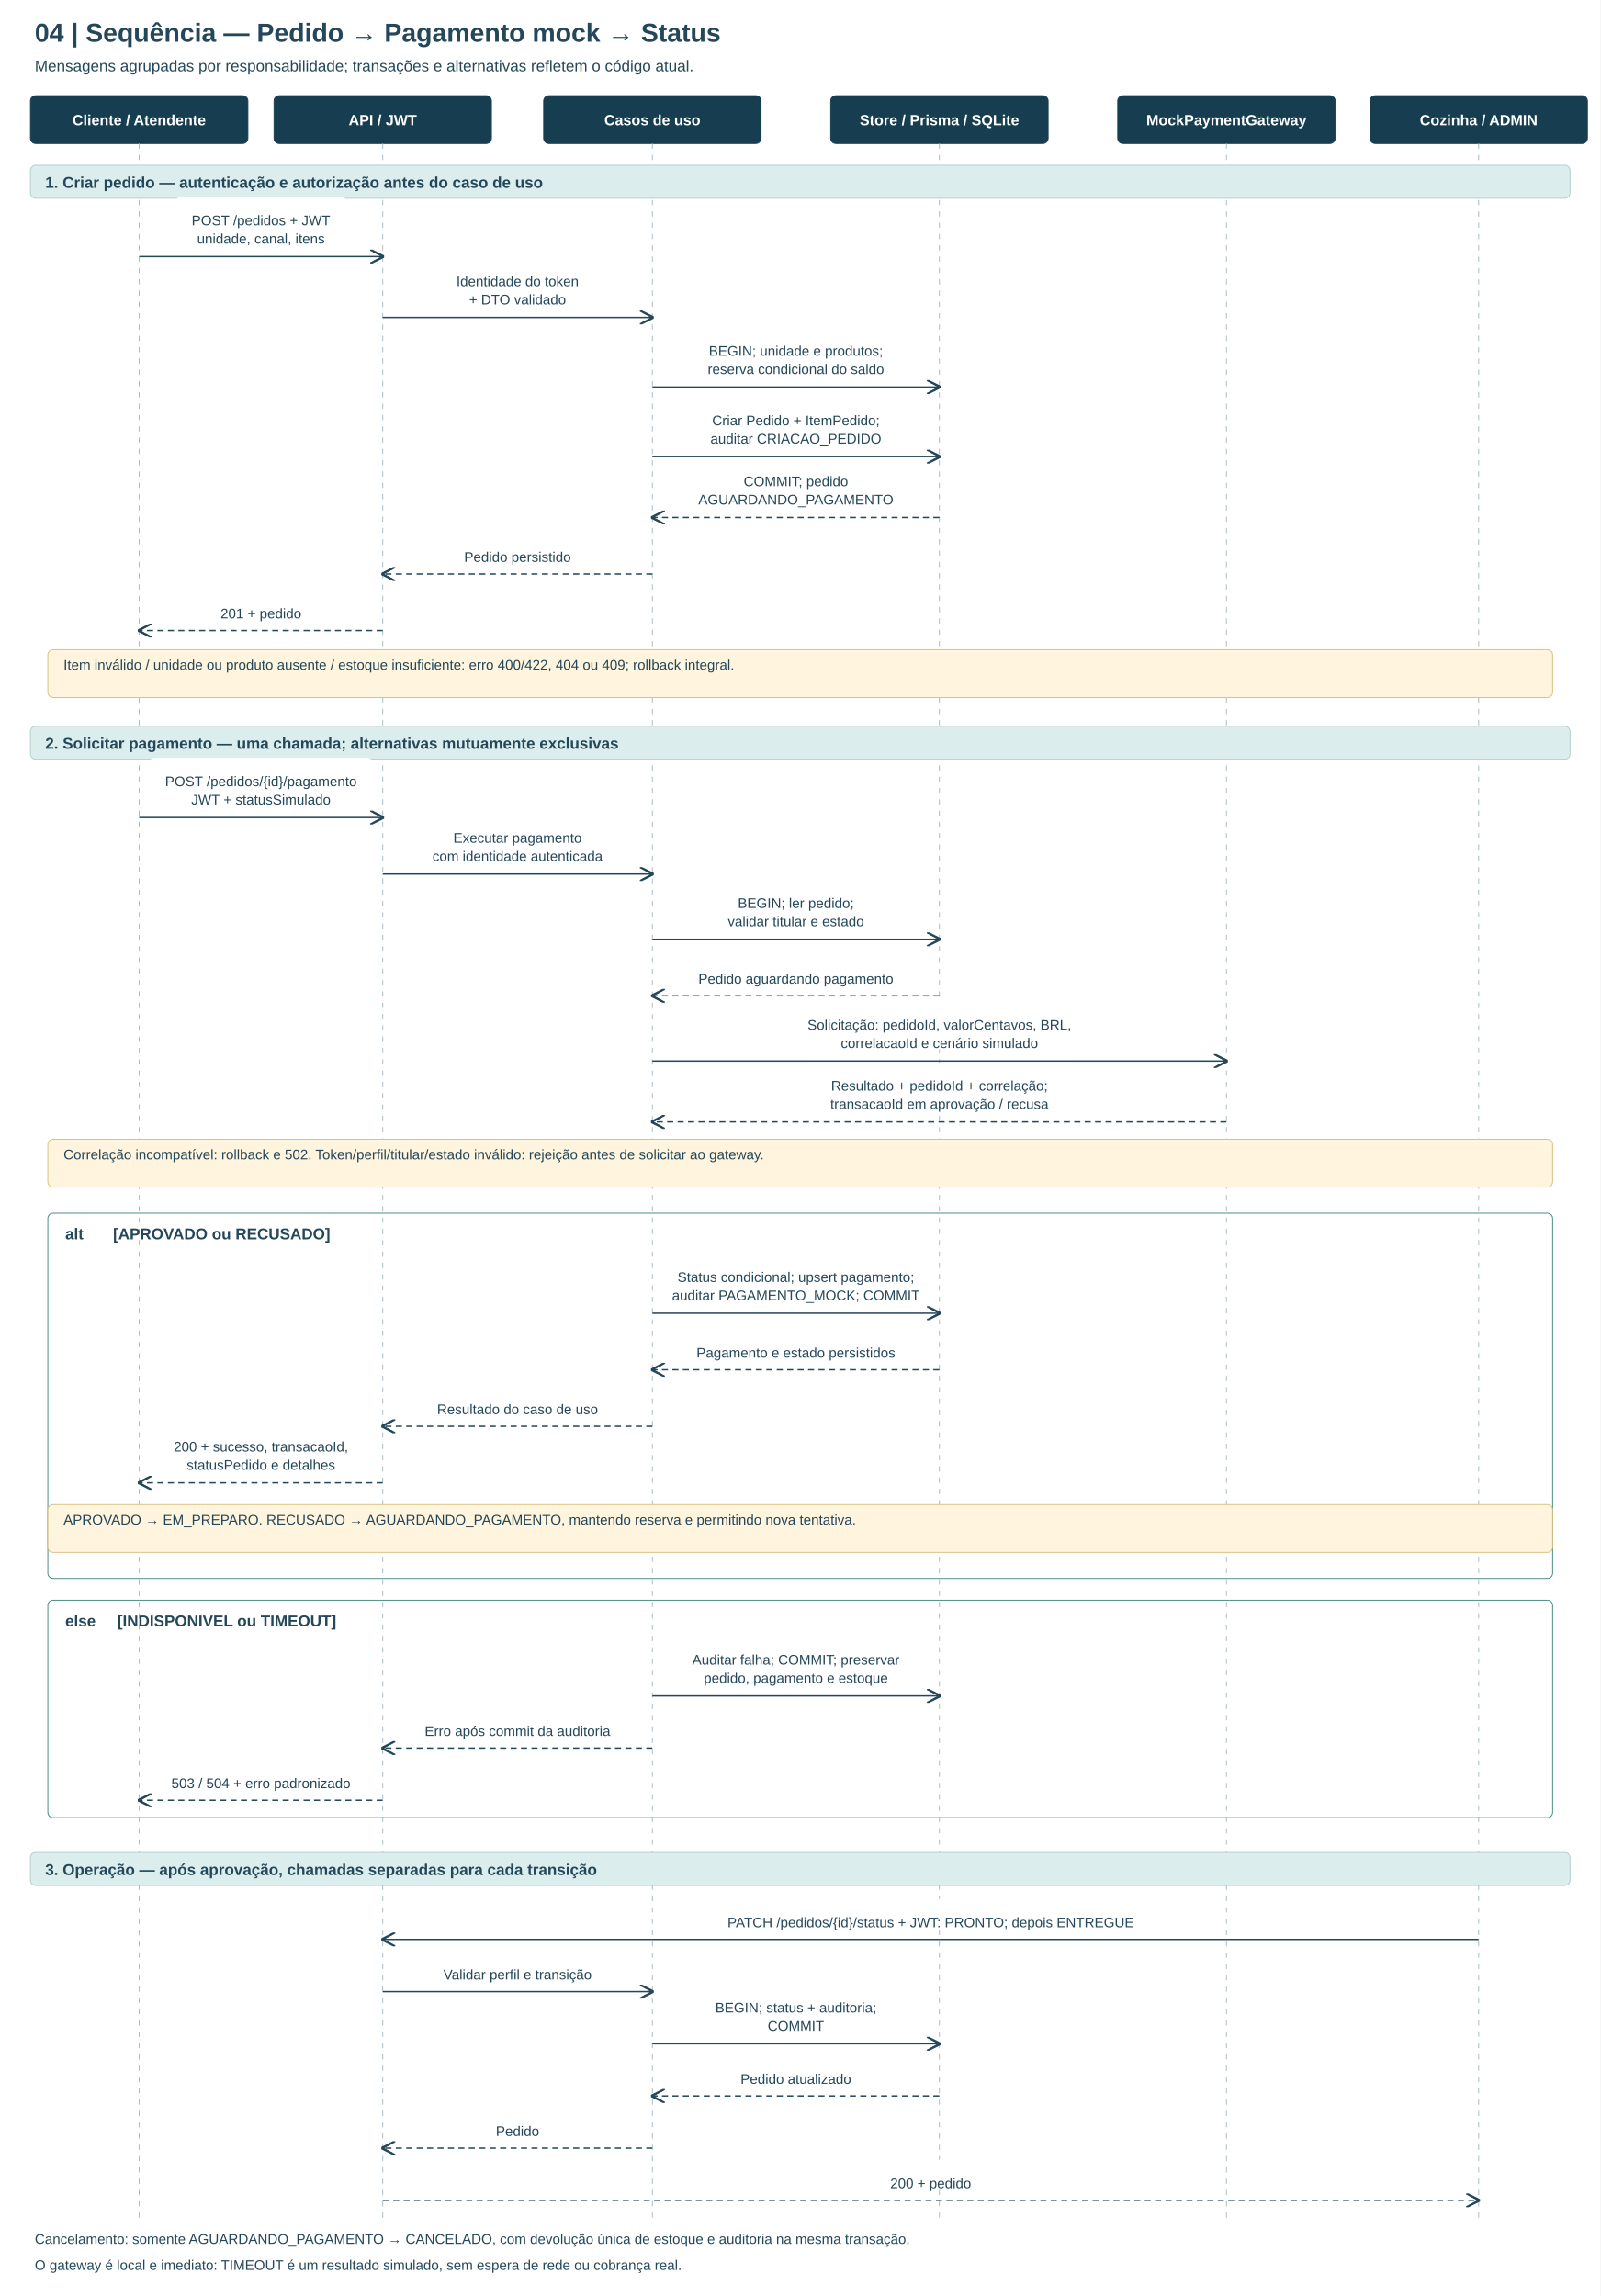
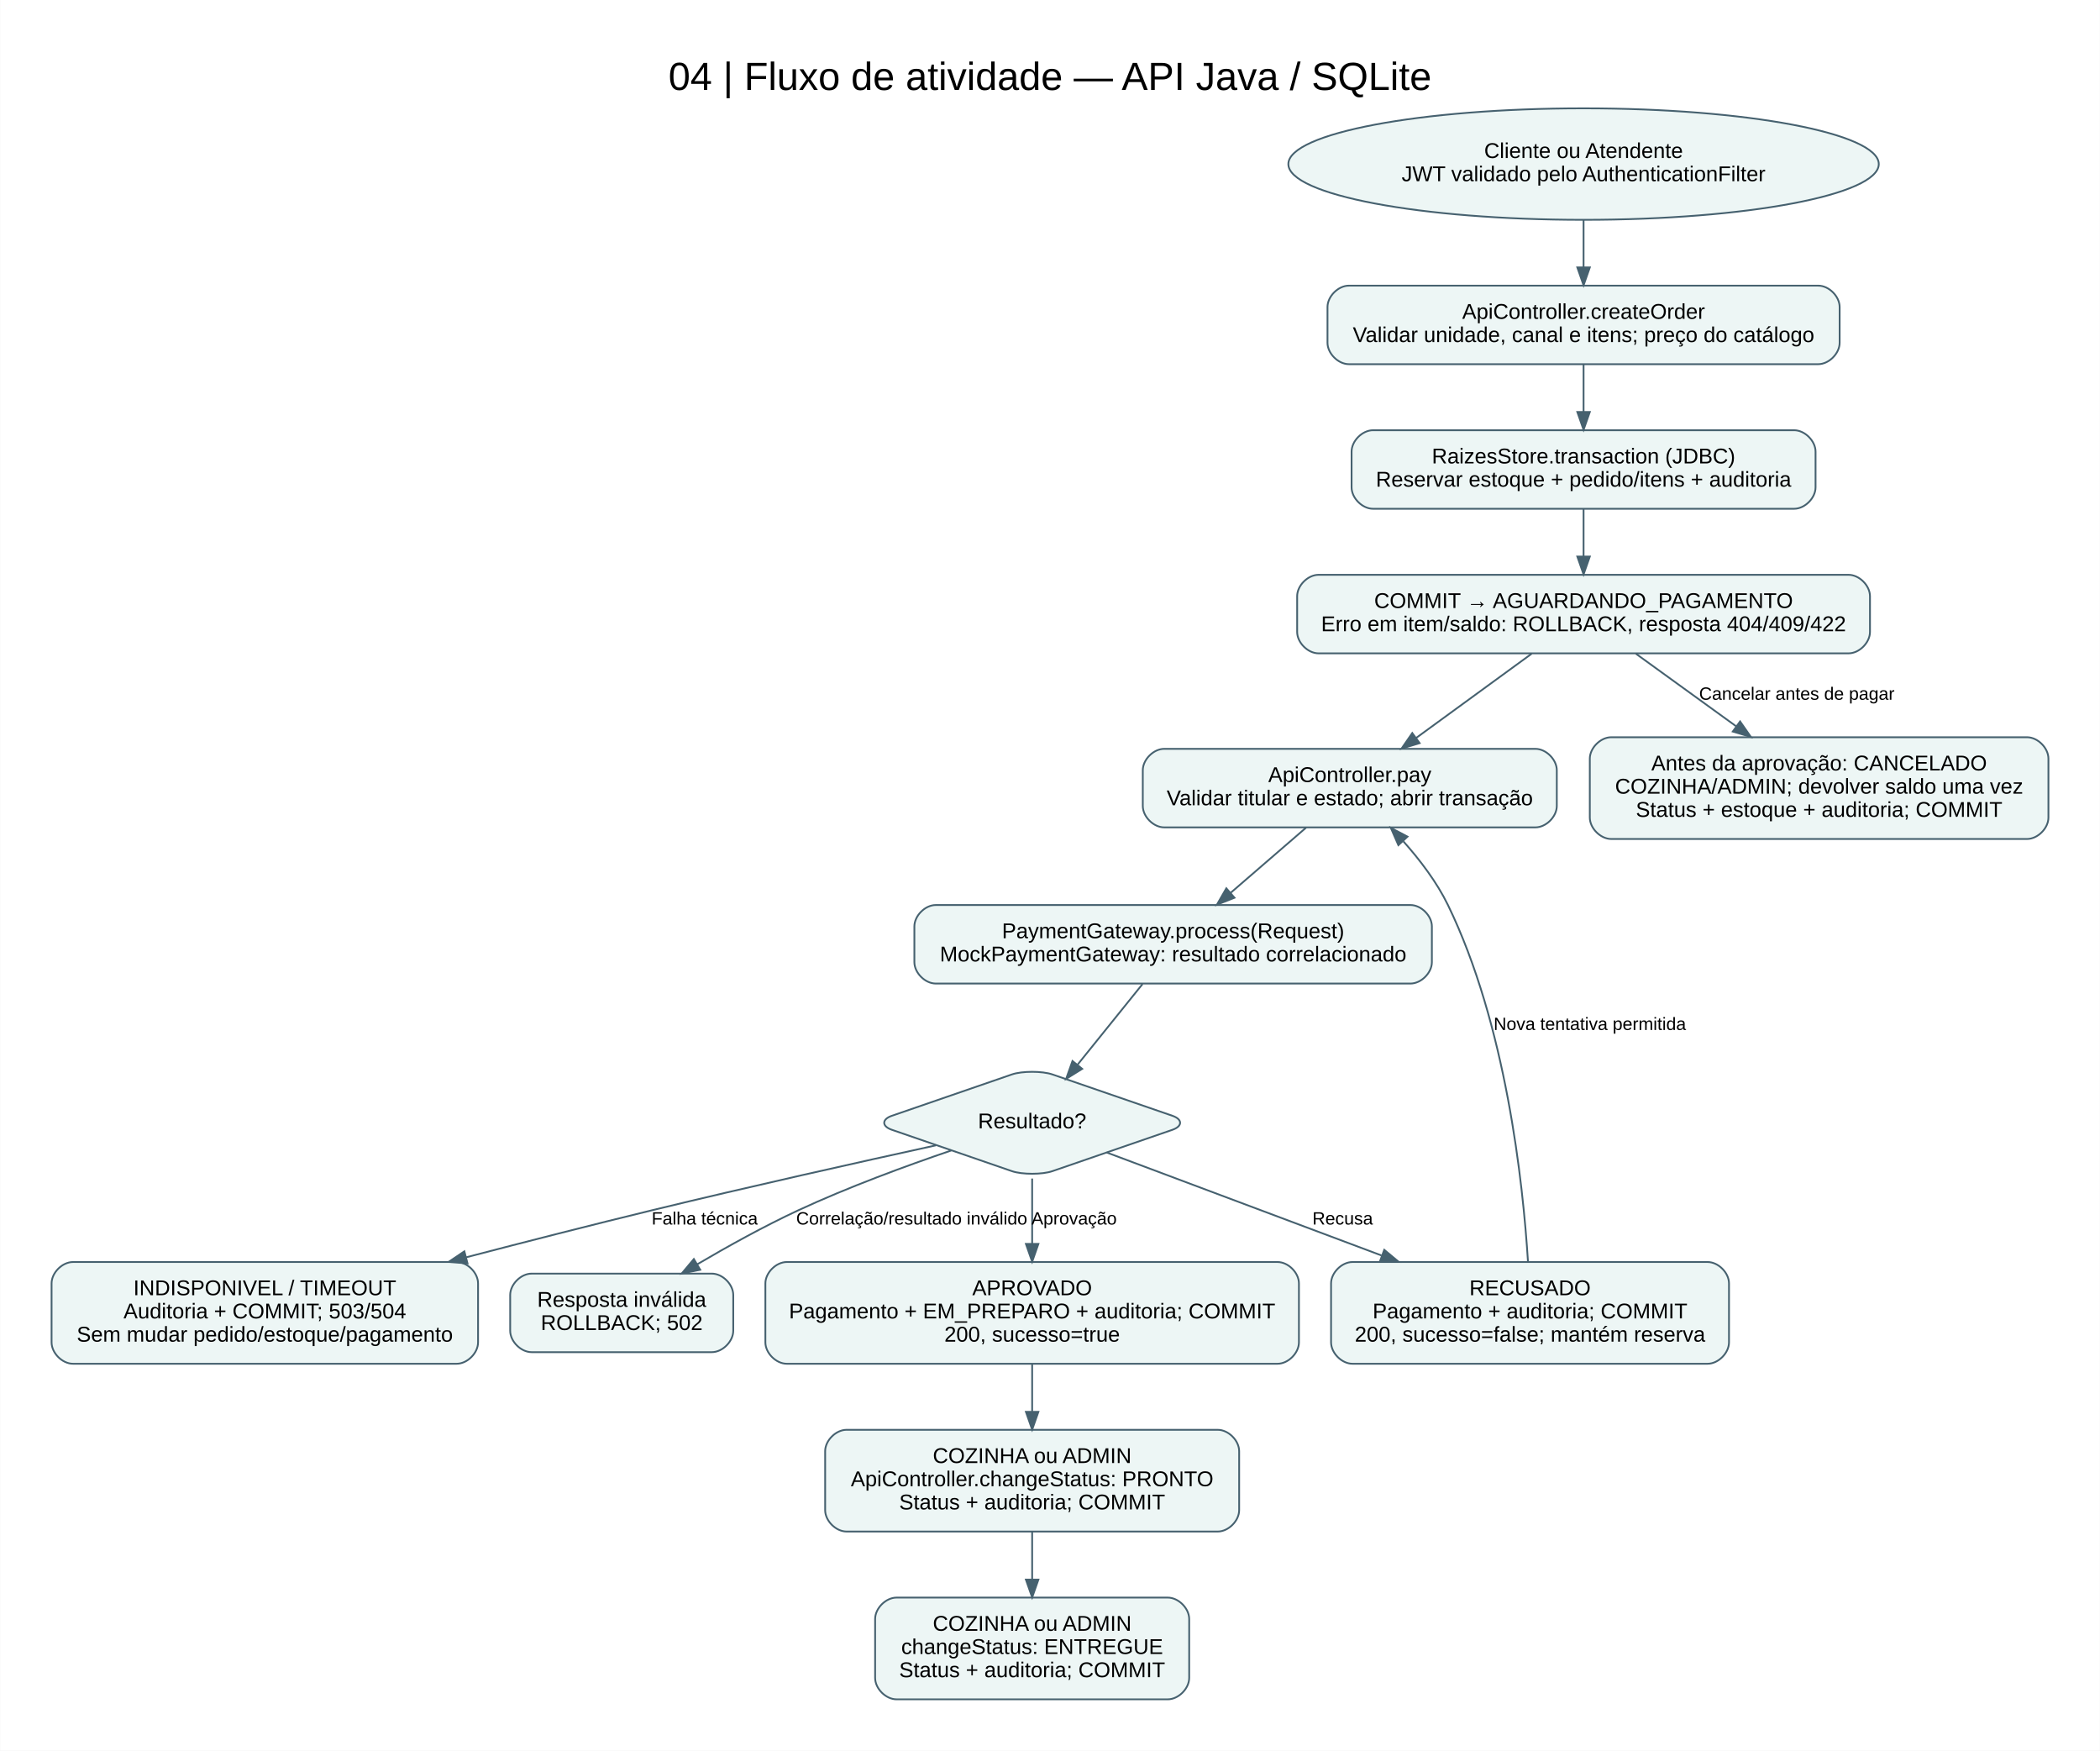
- <svg xmlns="http://www.w3.org/2000/svg" width="1840" height="2640" viewBox="0 0 1840 2640">
-   <defs>
-     <marker id="arrow" markerWidth="10" markerHeight="10" refX="9" refY="5" orient="auto">
-       <path d="M0,0 L10,5 L0,10" fill="none" stroke="#24475a" stroke-width="1.5" />
-     </marker>
-   </defs>
-   <rect width="100%" height="100%" fill="white" />
-   <text x="40" y="48" font-family="Arial, sans-serif" font-size="30" fill="#24475a" text-anchor="start" font-weight="700">04 | Sequência — Pedido → Pagamento mock → Status</text>
-   <text x="40" y="82" font-family="Arial, sans-serif" font-size="18" fill="#24475a" text-anchor="start" font-weight="400">Mensagens agrupadas por responsabilidade; transações e alternativas refletem o código atual.</text>
-   <rect x="35" y="110" width="250" height="55" rx="6" fill="#163e50" stroke="#163e50" />
-   <text x="160" y="144" font-family="Arial, sans-serif" font-size="17" fill="white" text-anchor="middle" font-weight="700">Cliente / Atendente</text>
-   <line x1="160" x2="160" y1="165" y2="2550" stroke="#a6bac2" stroke-dasharray="6 7" />
-   <rect x="315" y="110" width="250" height="55" rx="6" fill="#163e50" stroke="#163e50" />
-   <text x="440" y="144" font-family="Arial, sans-serif" font-size="17" fill="white" text-anchor="middle" font-weight="700">API / JWT</text>
-   <line x1="440" x2="440" y1="165" y2="2550" stroke="#a6bac2" stroke-dasharray="6 7" />
-   <rect x="625" y="110" width="250" height="55" rx="6" fill="#163e50" stroke="#163e50" />
-   <text x="750" y="144" font-family="Arial, sans-serif" font-size="17" fill="white" text-anchor="middle" font-weight="700">Casos de uso</text>
-   <line x1="750" x2="750" y1="165" y2="2550" stroke="#a6bac2" stroke-dasharray="6 7" />
-   <rect x="955" y="110" width="250" height="55" rx="6" fill="#163e50" stroke="#163e50" />
-   <text x="1080" y="144" font-family="Arial, sans-serif" font-size="17" fill="white" text-anchor="middle" font-weight="700">Store / Prisma / SQLite</text>
-   <line x1="1080" x2="1080" y1="165" y2="2550" stroke="#a6bac2" stroke-dasharray="6 7" />
-   <rect x="1285" y="110" width="250" height="55" rx="6" fill="#163e50" stroke="#163e50" />
-   <text x="1410" y="144" font-family="Arial, sans-serif" font-size="17" fill="white" text-anchor="middle" font-weight="700">MockPaymentGateway</text>
-   <line x1="1410" x2="1410" y1="165" y2="2550" stroke="#a6bac2" stroke-dasharray="6 7" />
-   <rect x="1575" y="110" width="250" height="55" rx="6" fill="#163e50" stroke="#163e50" />
-   <text x="1700" y="144" font-family="Arial, sans-serif" font-size="17" fill="white" text-anchor="middle" font-weight="700">Cozinha / ADMIN</text>
-   <line x1="1700" x2="1700" y1="165" y2="2550" stroke="#a6bac2" stroke-dasharray="6 7" />
-   <rect x="35" y="190" width="1770" height="38" rx="6" fill="#dbeeed" stroke="#b1ccca" />
-   <text x="52" y="216" font-family="Arial, sans-serif" font-size="18" fill="#24475a" text-anchor="start" font-weight="700">1. Criar pedido — autenticação e autorização antes do caso de uso</text>
-   <path d="M429,289 L440,295 L429,301" fill="none" stroke="#24475a" stroke-width="1.6" />
-   <line x1="160" y1="295" x2="440" y2="295" stroke="#24475a" stroke-width="1.6" marker-end="url(#arrow)" />
-   <rect x="201.7" y="227" width="196.6" height="54" rx="6" fill="white" stroke="white" />
-   <text x="300.0" y="259" font-family="Arial, sans-serif" font-size="16" fill="#24475a" text-anchor="middle" font-weight="400">POST /pedidos + JWT</text>
-   <text x="300.0" y="280" font-family="Arial, sans-serif" font-size="16" fill="#24475a" text-anchor="middle" font-weight="400">unidade, canal, itens</text>
-   <path d="M739,359 L750,365 L739,371" fill="none" stroke="#24475a" stroke-width="1.6" />
-   <line x1="440" y1="365" x2="750" y2="365" stroke="#24475a" stroke-width="1.6" marker-end="url(#arrow)" />
-   <rect x="505.3" y="297" width="179.4" height="54" rx="6" fill="white" stroke="white" />
-   <text x="595.0" y="329" font-family="Arial, sans-serif" font-size="16" fill="#24475a" text-anchor="middle" font-weight="400">Identidade do token</text>
-   <text x="595.0" y="350" font-family="Arial, sans-serif" font-size="16" fill="#24475a" text-anchor="middle" font-weight="400">+ DTO validado</text>
-   <path d="M1069,439 L1080,445 L1069,451" fill="none" stroke="#24475a" stroke-width="1.6" />
-   <line x1="750" y1="445" x2="1080" y2="445" stroke="#24475a" stroke-width="1.6" marker-end="url(#arrow)" />
-   <rect x="786.6" y="377" width="256.8" height="54" rx="6" fill="white" stroke="white" />
-   <text x="915.0" y="409" font-family="Arial, sans-serif" font-size="16" fill="#24475a" text-anchor="middle" font-weight="400">BEGIN; unidade e produtos;</text>
-   <text x="915.0" y="430" font-family="Arial, sans-serif" font-size="16" fill="#24475a" text-anchor="middle" font-weight="400">reserva condicional do saldo</text>
-   <path d="M1069,519 L1080,525 L1069,531" fill="none" stroke="#24475a" stroke-width="1.6" />
-   <line x1="750" y1="525" x2="1080" y2="525" stroke="#24475a" stroke-width="1.6" marker-end="url(#arrow)" />
-   <rect x="795.2" y="457" width="239.6" height="54" rx="6" fill="white" stroke="white" />
-   <text x="915.0" y="489" font-family="Arial, sans-serif" font-size="16" fill="#24475a" text-anchor="middle" font-weight="400">Criar Pedido + ItemPedido;</text>
-   <text x="915.0" y="510" font-family="Arial, sans-serif" font-size="16" fill="#24475a" text-anchor="middle" font-weight="400">auditar CRIACAO_PEDIDO</text>
-   <path d="M761,589 L750,595 L761,601" fill="none" stroke="#24475a" stroke-width="1.6" />
-   <line x1="1080" y1="595" x2="750" y2="595" stroke="#24475a" stroke-width="1.6" marker-end="url(#arrow)" stroke-dasharray="7 5" />
-   <rect x="821.0" y="527" width="188.0" height="54" rx="6" fill="white" stroke="white" />
-   <text x="915.0" y="559" font-family="Arial, sans-serif" font-size="16" fill="#24475a" text-anchor="middle" font-weight="400">COMMIT; pedido</text>
-   <text x="915.0" y="580" font-family="Arial, sans-serif" font-size="16" fill="#24475a" text-anchor="middle" font-weight="400">AGUARDANDO_PAGAMENTO</text>
-   <path d="M451,654 L440,660 L451,666" fill="none" stroke="#24475a" stroke-width="1.6" />
-   <line x1="750" y1="660" x2="440" y2="660" stroke="#24475a" stroke-width="1.6" marker-end="url(#arrow)" stroke-dasharray="7 5" />
-   <rect x="513.9" y="614" width="162.2" height="32" rx="6" fill="white" stroke="white" />
-   <text x="595.0" y="646" font-family="Arial, sans-serif" font-size="16" fill="#24475a" text-anchor="middle" font-weight="400">Pedido persistido</text>
-   <path d="M171,719 L160,725 L171,731" fill="none" stroke="#24475a" stroke-width="1.6" />
-   <line x1="440" y1="725" x2="160" y2="725" stroke="#24475a" stroke-width="1.6" marker-end="url(#arrow)" stroke-dasharray="7 5" />
-   <rect x="240.4" y="679" width="119.2" height="32" rx="6" fill="white" stroke="white" />
-   <text x="300.0" y="711" font-family="Arial, sans-serif" font-size="16" fill="#24475a" text-anchor="middle" font-weight="400">201 + pedido</text>
-   <rect x="55" y="747" width="1730" height="55" rx="6" fill="#fff4dd" stroke="#d9bd7d" />
-   <text x="73" y="770" font-family="Arial, sans-serif" font-size="16" fill="#24475a" text-anchor="start" font-weight="400">Item inválido / unidade ou produto ausente / estoque insuficiente: erro 400/422, 404 ou 409; rollback integral.</text>
-   <rect x="35" y="835" width="1770" height="38" rx="6" fill="#dbeeed" stroke="#b1ccca" />
-   <text x="52" y="861" font-family="Arial, sans-serif" font-size="18" fill="#24475a" text-anchor="start" font-weight="700">2. Solicitar pagamento — uma chamada; alternativas mutuamente exclusivas</text>
-   <path d="M429,934 L440,940 L429,946" fill="none" stroke="#24475a" stroke-width="1.6" />
-   <line x1="160" y1="940" x2="440" y2="940" stroke="#24475a" stroke-width="1.6" marker-end="url(#arrow)" />
-   <rect x="171.6" y="872" width="256.8" height="54" rx="6" fill="white" stroke="white" />
-   <text x="300.0" y="904" font-family="Arial, sans-serif" font-size="16" fill="#24475a" text-anchor="middle" font-weight="400">POST /pedidos/{id}/pagamento</text>
-   <text x="300.0" y="925" font-family="Arial, sans-serif" font-size="16" fill="#24475a" text-anchor="middle" font-weight="400">JWT + statusSimulado</text>
-   <path d="M739,999 L750,1005 L739,1011" fill="none" stroke="#24475a" stroke-width="1.6" />
-   <line x1="440" y1="1005" x2="750" y2="1005" stroke="#24475a" stroke-width="1.6" marker-end="url(#arrow)" />
-   <rect x="475.2" y="937" width="239.6" height="54" rx="6" fill="white" stroke="white" />
-   <text x="595.0" y="969" font-family="Arial, sans-serif" font-size="16" fill="#24475a" text-anchor="middle" font-weight="400">Executar pagamento</text>
-   <text x="595.0" y="990" font-family="Arial, sans-serif" font-size="16" fill="#24475a" text-anchor="middle" font-weight="400">com identidade autenticada</text>
-   <path d="M1069,1074 L1080,1080 L1069,1086" fill="none" stroke="#24475a" stroke-width="1.6" />
-   <line x1="750" y1="1080" x2="1080" y2="1080" stroke="#24475a" stroke-width="1.6" marker-end="url(#arrow)" />
-   <rect x="803.8" y="1012" width="222.4" height="54" rx="6" fill="white" stroke="white" />
-   <text x="915.0" y="1044" font-family="Arial, sans-serif" font-size="16" fill="#24475a" text-anchor="middle" font-weight="400">BEGIN; ler pedido;</text>
-   <text x="915.0" y="1065" font-family="Arial, sans-serif" font-size="16" fill="#24475a" text-anchor="middle" font-weight="400">validar titular e estado</text>
-   <path d="M761,1139 L750,1145 L761,1151" fill="none" stroke="#24475a" stroke-width="1.6" />
-   <line x1="1080" y1="1145" x2="750" y2="1145" stroke="#24475a" stroke-width="1.6" marker-end="url(#arrow)" stroke-dasharray="7 5" />
-   <rect x="790.9" y="1099" width="248.2" height="32" rx="6" fill="white" stroke="white" />
-   <text x="915.0" y="1131" font-family="Arial, sans-serif" font-size="16" fill="#24475a" text-anchor="middle" font-weight="400">Pedido aguardando pagamento</text>
-   <path d="M1399,1214 L1410,1220 L1399,1226" fill="none" stroke="#24475a" stroke-width="1.6" />
-   <line x1="750" y1="1220" x2="1410" y2="1220" stroke="#24475a" stroke-width="1.6" marker-end="url(#arrow)" />
-   <rect x="891.4" y="1152" width="377.2" height="54" rx="6" fill="white" stroke="white" />
-   <text x="1080.0" y="1184" font-family="Arial, sans-serif" font-size="16" fill="#24475a" text-anchor="middle" font-weight="400">Solicitação: pedidoId, valorCentavos, BRL,</text>
-   <text x="1080.0" y="1205" font-family="Arial, sans-serif" font-size="16" fill="#24475a" text-anchor="middle" font-weight="400">correlacaoId e cenário simulado</text>
-   <path d="M761,1284 L750,1290 L761,1296" fill="none" stroke="#24475a" stroke-width="1.6" />
-   <line x1="1410" y1="1290" x2="750" y2="1290" stroke="#24475a" stroke-width="1.6" marker-end="url(#arrow)" stroke-dasharray="7 5" />
-   <rect x="925.8" y="1222" width="308.4" height="54" rx="6" fill="white" stroke="white" />
-   <text x="1080.0" y="1254" font-family="Arial, sans-serif" font-size="16" fill="#24475a" text-anchor="middle" font-weight="400">Resultado + pedidoId + correlação;</text>
-   <text x="1080.0" y="1275" font-family="Arial, sans-serif" font-size="16" fill="#24475a" text-anchor="middle" font-weight="400">transacaoId em aprovação / recusa</text>
-   <rect x="55" y="1310" width="1730" height="55" rx="6" fill="#fff4dd" stroke="#d9bd7d" />
-   <text x="73" y="1333" font-family="Arial, sans-serif" font-size="16" fill="#24475a" text-anchor="start" font-weight="400">Correlação incompatível: rollback e 502. Token/perfil/titular/estado inválido: rejeição antes de solicitar ao gateway.</text>
-   <rect x="55" y="1395" width="1730" height="420" rx="6" fill="none" stroke="#43857e" />
-   <text x="75" y="1425" font-family="Arial, sans-serif" font-size="18" fill="#24475a" text-anchor="start" font-weight="700">alt</text>
-   <text x="130" y="1425" font-family="Arial, sans-serif" font-size="18" fill="#24475a" text-anchor="start" font-weight="700">[APROVADO ou RECUSADO]</text>
-   <path d="M1069,1504 L1080,1510 L1069,1516" fill="none" stroke="#24475a" stroke-width="1.6" />
-   <line x1="750" y1="1510" x2="1080" y2="1510" stroke="#24475a" stroke-width="1.6" marker-end="url(#arrow)" />
-   <rect x="756.0" y="1442" width="318" height="54" rx="6" fill="white" stroke="white" />
-   <text x="915.0" y="1474" font-family="Arial, sans-serif" font-size="16" fill="#24475a" text-anchor="middle" font-weight="400">Status condicional; upsert pagamento;</text>
-   <text x="915.0" y="1495" font-family="Arial, sans-serif" font-size="16" fill="#24475a" text-anchor="middle" font-weight="400">auditar PAGAMENTO_MOCK; COMMIT</text>
-   <path d="M761,1569 L750,1575 L761,1581" fill="none" stroke="#24475a" stroke-width="1.6" />
-   <line x1="1080" y1="1575" x2="750" y2="1575" stroke="#24475a" stroke-width="1.6" marker-end="url(#arrow)" stroke-dasharray="7 5" />
-   <rect x="778.0" y="1529" width="274.0" height="32" rx="6" fill="white" stroke="white" />
-   <text x="915.0" y="1561" font-family="Arial, sans-serif" font-size="16" fill="#24475a" text-anchor="middle" font-weight="400">Pagamento e estado persistidos</text>
-   <path d="M451,1634 L440,1640 L451,1646" fill="none" stroke="#24475a" stroke-width="1.6" />
-   <line x1="750" y1="1640" x2="440" y2="1640" stroke="#24475a" stroke-width="1.6" marker-end="url(#arrow)" stroke-dasharray="7 5" />
-   <rect x="483.8" y="1594" width="222.4" height="32" rx="6" fill="white" stroke="white" />
-   <text x="595.0" y="1626" font-family="Arial, sans-serif" font-size="16" fill="#24475a" text-anchor="middle" font-weight="400">Resultado do caso de uso</text>
-   <path d="M171,1699 L160,1705 L171,1711" fill="none" stroke="#24475a" stroke-width="1.6" />
-   <line x1="440" y1="1705" x2="160" y2="1705" stroke="#24475a" stroke-width="1.6" marker-end="url(#arrow)" stroke-dasharray="7 5" />
-   <rect x="175.9" y="1637" width="248.2" height="54" rx="6" fill="white" stroke="white" />
-   <text x="300.0" y="1669" font-family="Arial, sans-serif" font-size="16" fill="#24475a" text-anchor="middle" font-weight="400">200 + sucesso, transacaoId,</text>
-   <text x="300.0" y="1690" font-family="Arial, sans-serif" font-size="16" fill="#24475a" text-anchor="middle" font-weight="400">statusPedido e detalhes</text>
-   <rect x="55" y="1730" width="1730" height="55" rx="6" fill="#fff4dd" stroke="#d9bd7d" />
-   <text x="73" y="1753" font-family="Arial, sans-serif" font-size="16" fill="#24475a" text-anchor="start" font-weight="400">APROVADO → EM_PREPARO. RECUSADO → AGUARDANDO_PAGAMENTO, mantendo reserva e permitindo nova tentativa.</text>
-   <rect x="55" y="1840" width="1730" height="250" rx="6" fill="none" stroke="#43857e" />
-   <text x="75" y="1870" font-family="Arial, sans-serif" font-size="18" fill="#24475a" text-anchor="start" font-weight="700">else</text>
-   <text x="135" y="1870" font-family="Arial, sans-serif" font-size="18" fill="#24475a" text-anchor="start" font-weight="700">[INDISPONIVEL ou TIMEOUT]</text>
-   <path d="M1069,1944 L1080,1950 L1069,1956" fill="none" stroke="#24475a" stroke-width="1.6" />
-   <line x1="750" y1="1950" x2="1080" y2="1950" stroke="#24475a" stroke-width="1.6" marker-end="url(#arrow)" />
-   <rect x="769.4" y="1882" width="291.2" height="54" rx="6" fill="white" stroke="white" />
-   <text x="915.0" y="1914" font-family="Arial, sans-serif" font-size="16" fill="#24475a" text-anchor="middle" font-weight="400">Auditar falha; COMMIT; preservar</text>
-   <text x="915.0" y="1935" font-family="Arial, sans-serif" font-size="16" fill="#24475a" text-anchor="middle" font-weight="400">pedido, pagamento e estoque</text>
-   <path d="M451,2004 L440,2010 L451,2016" fill="none" stroke="#24475a" stroke-width="1.6" />
-   <line x1="750" y1="2010" x2="440" y2="2010" stroke="#24475a" stroke-width="1.6" marker-end="url(#arrow)" stroke-dasharray="7 5" />
-   <rect x="462.3" y="1964" width="265.4" height="32" rx="6" fill="white" stroke="white" />
-   <text x="595.0" y="1996" font-family="Arial, sans-serif" font-size="16" fill="#24475a" text-anchor="middle" font-weight="400">Erro após commit da auditoria</text>
-   <path d="M171,2064 L160,2070 L171,2076" fill="none" stroke="#24475a" stroke-width="1.6" />
-   <line x1="440" y1="2070" x2="160" y2="2070" stroke="#24475a" stroke-width="1.6" marker-end="url(#arrow)" stroke-dasharray="7 5" />
-   <rect x="171.6" y="2024" width="256.8" height="32" rx="6" fill="white" stroke="white" />
-   <text x="300.0" y="2056" font-family="Arial, sans-serif" font-size="16" fill="#24475a" text-anchor="middle" font-weight="400">503 / 504 + erro padronizado</text>
-   <rect x="35" y="2130" width="1770" height="38" rx="6" fill="#dbeeed" stroke="#b1ccca" />
-   <text x="52" y="2156" font-family="Arial, sans-serif" font-size="18" fill="#24475a" text-anchor="start" font-weight="700">3. Operação — após aprovação, chamadas separadas para cada transição</text>
-   <path d="M451,2224 L440,2230 L451,2236" fill="none" stroke="#24475a" stroke-width="1.6" />
-   <line x1="1700" y1="2230" x2="440" y2="2230" stroke="#24475a" stroke-width="1.6" marker-end="url(#arrow)" />
-   <rect x="816.9" y="2184" width="506.2" height="32" rx="6" fill="white" stroke="white" />
-   <text x="1070.0" y="2216" font-family="Arial, sans-serif" font-size="16" fill="#24475a" text-anchor="middle" font-weight="400">PATCH /pedidos/{id}/status + JWT: PRONTO; depois ENTREGUE</text>
-   <path d="M739,2284 L750,2290 L739,2296" fill="none" stroke="#24475a" stroke-width="1.6" />
-   <line x1="440" y1="2290" x2="750" y2="2290" stroke="#24475a" stroke-width="1.6" marker-end="url(#arrow)" />
-   <rect x="475.2" y="2244" width="239.6" height="32" rx="6" fill="white" stroke="white" />
-   <text x="595.0" y="2276" font-family="Arial, sans-serif" font-size="16" fill="#24475a" text-anchor="middle" font-weight="400">Validar perfil e transição</text>
-   <path d="M1069,2344 L1080,2350 L1069,2356" fill="none" stroke="#24475a" stroke-width="1.6" />
-   <line x1="750" y1="2350" x2="1080" y2="2350" stroke="#24475a" stroke-width="1.6" marker-end="url(#arrow)" />
-   <rect x="795.2" y="2282" width="239.6" height="54" rx="6" fill="white" stroke="white" />
-   <text x="915.0" y="2314" font-family="Arial, sans-serif" font-size="16" fill="#24475a" text-anchor="middle" font-weight="400">BEGIN; status + auditoria;</text>
-   <text x="915.0" y="2335" font-family="Arial, sans-serif" font-size="16" fill="#24475a" text-anchor="middle" font-weight="400">COMMIT</text>
-   <path d="M761,2404 L750,2410 L761,2416" fill="none" stroke="#24475a" stroke-width="1.6" />
-   <line x1="1080" y1="2410" x2="750" y2="2410" stroke="#24475a" stroke-width="1.6" marker-end="url(#arrow)" stroke-dasharray="7 5" />
-   <rect x="833.9" y="2364" width="162.2" height="32" rx="6" fill="white" stroke="white" />
-   <text x="915.0" y="2396" font-family="Arial, sans-serif" font-size="16" fill="#24475a" text-anchor="middle" font-weight="400">Pedido atualizado</text>
-   <path d="M451,2464 L440,2470 L451,2476" fill="none" stroke="#24475a" stroke-width="1.6" />
-   <line x1="750" y1="2470" x2="440" y2="2470" stroke="#24475a" stroke-width="1.6" marker-end="url(#arrow)" stroke-dasharray="7 5" />
-   <rect x="561.2" y="2424" width="67.6" height="32" rx="6" fill="white" stroke="white" />
-   <text x="595.0" y="2456" font-family="Arial, sans-serif" font-size="16" fill="#24475a" text-anchor="middle" font-weight="400">Pedido</text>
-   <path d="M1689,2524 L1700,2530 L1689,2536" fill="none" stroke="#24475a" stroke-width="1.6" />
-   <line x1="440" y1="2530" x2="1700" y2="2530" stroke="#24475a" stroke-width="1.6" marker-end="url(#arrow)" stroke-dasharray="7 5" />
-   <rect x="1010.4" y="2484" width="119.2" height="32" rx="6" fill="white" stroke="white" />
-   <text x="1070.0" y="2516" font-family="Arial, sans-serif" font-size="16" fill="#24475a" text-anchor="middle" font-weight="400">200 + pedido</text>
-   <text x="40" y="2580" font-family="Arial, sans-serif" font-size="16" fill="#24475a" text-anchor="start" font-weight="400">Cancelamento: somente AGUARDANDO_PAGAMENTO → CANCELADO, com devolução única de estoque e auditoria na mesma transação.</text>
-   <text x="40" y="2610" font-family="Arial, sans-serif" font-size="16" fill="#24475a" text-anchor="start" font-weight="400">O gateway é local e imediato: TIMEOUT é um resultado simulado, sem espera de rede ou cobrança real.</text>
+ <svg xmlns="http://www.w3.org/2000/svg" width="1177pt" height="981pt" viewBox="0.00 0.00 1176.60 980.83">
+   <g id="graph0" class="graph" transform="scale(1 1) rotate(0) translate(28.8 952.03)">
+     <polygon fill="white" stroke="transparent" points="-28.8,28.8 -28.8,-952.03 1147.8,-952.03 1147.8,28.8 -28.8,28.8" />
+     <text text-anchor="middle" x="559.5" y="-901.63" font-family="Arial" font-size="22.00">04 | Fluxo de atividade — API Java / SQLite</text>
+     <g id="node1" class="node">
+       <ellipse fill="#edf6f5" stroke="#46616f" cx="858.5" cy="-860.11" rx="165.43" ry="31.23" />
+       <text text-anchor="middle" x="858.5" y="-863.51" font-family="Arial" font-size="12.00">Cliente ou Atendente</text>
+       <text text-anchor="middle" x="858.5" y="-850.51" font-family="Arial" font-size="12.00">JWT validado pelo AuthenticationFilter</text>
+     </g>
+     <g id="node2" class="node">
+       <path fill="#edf6f5" stroke="#46616f" d="M990,-792C990,-792 727,-792 727,-792 721,-792 715,-786 715,-780 715,-780 715,-760 715,-760 715,-754 721,-748 727,-748 727,-748 990,-748 990,-748 996,-748 1002,-754 1002,-760 1002,-760 1002,-780 1002,-780 1002,-786 996,-792 990,-792" />
+       <text text-anchor="middle" x="858.5" y="-773.4" font-family="Arial" font-size="12.00">ApiController.createOrder</text>
+       <text text-anchor="middle" x="858.5" y="-760.4" font-family="Arial" font-size="12.00">Validar unidade, canal e itens; preço do catálogo</text>
+     </g>
+     <g id="edge1" class="edge">
+       <path fill="none" stroke="#46616f" d="M858.5,-828.79C858.5,-820.22 858.5,-810.89 858.5,-802.27" />
+       <polygon fill="#46616f" stroke="#46616f" points="862,-802.21 858.5,-792.21 855,-802.21 862,-802.21" />
+     </g>
+     <g id="node3" class="node">
+       <path fill="#edf6f5" stroke="#46616f" d="M976.5,-711C976.5,-711 740.5,-711 740.5,-711 734.5,-711 728.5,-705 728.5,-699 728.5,-699 728.5,-679 728.5,-679 728.5,-673 734.5,-667 740.5,-667 740.5,-667 976.5,-667 976.5,-667 982.5,-667 988.5,-673 988.5,-679 988.5,-679 988.5,-699 988.5,-699 988.5,-705 982.5,-711 976.5,-711" />
+       <text text-anchor="middle" x="858.5" y="-692.4" font-family="Arial" font-size="12.00">RaizesStore.transaction (JDBC)</text>
+       <text text-anchor="middle" x="858.5" y="-679.4" font-family="Arial" font-size="12.00">Reservar estoque + pedido/itens + auditoria</text>
+     </g>
+     <g id="edge2" class="edge">
+       <path fill="none" stroke="#46616f" d="M858.5,-747.83C858.5,-739.68 858.5,-730.2 858.5,-721.3" />
+       <polygon fill="#46616f" stroke="#46616f" points="862,-721.23 858.5,-711.23 855,-721.23 862,-721.23" />
+     </g>
+     <g id="node4" class="node">
+       <path fill="#edf6f5" stroke="#46616f" d="M1007,-630C1007,-630 710,-630 710,-630 704,-630 698,-624 698,-618 698,-618 698,-598 698,-598 698,-592 704,-586 710,-586 710,-586 1007,-586 1007,-586 1013,-586 1019,-592 1019,-598 1019,-598 1019,-618 1019,-618 1019,-624 1013,-630 1007,-630" />
+       <text text-anchor="middle" x="858.5" y="-611.4" font-family="Arial" font-size="12.00">COMMIT → AGUARDANDO_PAGAMENTO</text>
+       <text text-anchor="middle" x="858.5" y="-598.4" font-family="Arial" font-size="12.00">Erro em item/saldo: ROLLBACK, resposta 404/409/422</text>
+     </g>
+     <g id="edge3" class="edge">
+       <path fill="none" stroke="#46616f" d="M858.5,-666.83C858.5,-658.68 858.5,-649.2 858.5,-640.3" />
+       <polygon fill="#46616f" stroke="#46616f" points="862,-640.23 858.5,-630.23 855,-640.23 862,-640.23" />
+     </g>
+     <g id="node5" class="node">
+       <path fill="#edf6f5" stroke="#46616f" d="M831.5,-532.5C831.5,-532.5 623.5,-532.5 623.5,-532.5 617.5,-532.5 611.5,-526.5 611.5,-520.5 611.5,-520.5 611.5,-500.5 611.5,-500.5 611.5,-494.5 617.5,-488.5 623.5,-488.5 623.5,-488.5 831.5,-488.5 831.5,-488.5 837.5,-488.5 843.5,-494.5 843.5,-500.5 843.5,-500.5 843.5,-520.5 843.5,-520.5 843.5,-526.5 837.5,-532.5 831.5,-532.5" />
+       <text text-anchor="middle" x="727.5" y="-513.9" font-family="Arial" font-size="12.00">ApiController.pay</text>
+       <text text-anchor="middle" x="727.5" y="-500.9" font-family="Arial" font-size="12.00">Validar titular e estado; abrir transação</text>
+     </g>
+     <g id="edge4" class="edge">
+       <path fill="none" stroke="#46616f" d="M829.43,-585.81C810.35,-571.9 785.22,-553.58 764.69,-538.61" />
+       <polygon fill="#46616f" stroke="#46616f" points="766.63,-535.7 756.49,-532.64 762.51,-541.35 766.63,-535.7" />
+     </g>
+     <g id="node14" class="node">
+       <path fill="#edf6f5" stroke="#46616f" d="M1107,-539C1107,-539 874,-539 874,-539 868,-539 862,-533 862,-527 862,-527 862,-494 862,-494 862,-488 868,-482 874,-482 874,-482 1107,-482 1107,-482 1113,-482 1119,-488 1119,-494 1119,-494 1119,-527 1119,-527 1119,-533 1113,-539 1107,-539" />
+       <text text-anchor="middle" x="990.5" y="-520.4" font-family="Arial" font-size="12.00">Antes da aprovação: CANCELADO</text>
+       <text text-anchor="middle" x="990.5" y="-507.4" font-family="Arial" font-size="12.00">COZINHA/ADMIN; devolver saldo uma vez</text>
+       <text text-anchor="middle" x="990.5" y="-494.4" font-family="Arial" font-size="12.00">Status + estoque + auditoria; COMMIT</text>
+     </g>
+     <g id="edge7" class="edge">
+       <path fill="none" stroke="#46616f" d="M887.8,-585.81C904.34,-573.84 925.39,-558.61 944.12,-545.06" />
+       <polygon fill="#46616f" stroke="#46616f" points="946.21,-547.86 952.26,-539.17 942.11,-542.19 946.21,-547.86" />
+       <text text-anchor="middle" x="978" y="-560" font-family="Arial" font-size="10.00">Cancelar antes de pagar</text>
+     </g>
+     <g id="node6" class="node">
+       <path fill="#edf6f5" stroke="#46616f" d="M761.5,-445C761.5,-445 495.5,-445 495.5,-445 489.5,-445 483.5,-439 483.5,-433 483.5,-433 483.5,-413 483.5,-413 483.5,-407 489.5,-401 495.5,-401 495.5,-401 761.5,-401 761.5,-401 767.5,-401 773.5,-407 773.5,-413 773.5,-413 773.5,-433 773.5,-433 773.5,-439 767.5,-445 761.5,-445" />
+       <text text-anchor="middle" x="628.5" y="-426.4" font-family="Arial" font-size="12.00">PaymentGateway.process(Request)</text>
+       <text text-anchor="middle" x="628.5" y="-413.4" font-family="Arial" font-size="12.00">MockPaymentGateway: resultado correlacionado</text>
+     </g>
+     <g id="edge5" class="edge">
+       <path fill="none" stroke="#46616f" d="M703.03,-488.37C690.3,-477.37 674.57,-463.78 660.84,-451.93" />
+       <polygon fill="#46616f" stroke="#46616f" points="662.89,-449.08 653.03,-445.19 658.31,-454.37 662.89,-449.08" />
+     </g>
+     <g id="node7" class="node">
+       <path fill="#edf6f5" stroke="#46616f" d="M538.15,-350.09C538.15,-350.09 470.85,-326.91 470.85,-326.91 465.17,-324.95 465.17,-321.05 470.85,-319.09 470.85,-319.09 538.15,-295.91 538.15,-295.91 543.83,-293.95 555.17,-293.95 560.85,-295.91 560.85,-295.91 628.15,-319.09 628.15,-319.09 633.83,-321.05 633.83,-324.95 628.15,-326.91 628.15,-326.91 560.85,-350.09 560.85,-350.09 555.17,-352.05 543.83,-352.05 538.15,-350.09" />
+       <text text-anchor="middle" x="549.5" y="-319.9" font-family="Arial" font-size="12.00">Resultado?</text>
+     </g>
+     <g id="edge6" class="edge">
+       <path fill="none" stroke="#46616f" d="M611.36,-400.74C600.71,-387.53 586.84,-370.32 574.93,-355.54" />
+       <polygon fill="#46616f" stroke="#46616f" points="577.55,-353.22 568.55,-347.63 572.1,-357.61 577.55,-353.22" />
+     </g>
+     <g id="node8" class="node">
+       <path fill="#edf6f5" stroke="#46616f" d="M928,-245C928,-245 729,-245 729,-245 723,-245 717,-239 717,-233 717,-233 717,-200 717,-200 717,-194 723,-188 729,-188 729,-188 928,-188 928,-188 934,-188 940,-194 940,-200 940,-200 940,-233 940,-233 940,-239 934,-245 928,-245" />
+       <text text-anchor="middle" x="828.5" y="-226.4" font-family="Arial" font-size="12.00">RECUSADO</text>
+       <text text-anchor="middle" x="828.5" y="-213.4" font-family="Arial" font-size="12.00">Pagamento + auditoria; COMMIT</text>
+       <text text-anchor="middle" x="828.5" y="-200.4" font-family="Arial" font-size="12.00">200, sucesso=false; mantém reserva</text>
+     </g>
+     <g id="edge8" class="edge">
+       <path fill="none" stroke="#46616f" d="M591.27,-306.36C631.83,-291.16 694.54,-267.68 745.29,-248.66" />
+       <polygon fill="#46616f" stroke="#46616f" points="746.81,-251.83 754.95,-245.05 744.36,-245.28 746.81,-251.83" />
+       <text text-anchor="middle" x="723.5" y="-266" font-family="Arial" font-size="10.00">Recusa</text>
+     </g>
+     <g id="node9" class="node">
+       <path fill="#edf6f5" stroke="#46616f" d="M227,-245C227,-245 12,-245 12,-245 6,-245 0,-239 0,-233 0,-233 0,-200 0,-200 0,-194 6,-188 12,-188 12,-188 227,-188 227,-188 233,-188 239,-194 239,-200 239,-200 239,-233 239,-233 239,-239 233,-245 227,-245" />
+       <text text-anchor="middle" x="119.5" y="-226.4" font-family="Arial" font-size="12.00">INDISPONIVEL / TIMEOUT</text>
+       <text text-anchor="middle" x="119.5" y="-213.4" font-family="Arial" font-size="12.00">Auditoria + COMMIT; 503/504</text>
+       <text text-anchor="middle" x="119.5" y="-200.4" font-family="Arial" font-size="12.00">Sem mudar pedido/estoque/pagamento</text>
+     </g>
+     <g id="edge10" class="edge">
+       <path fill="none" stroke="#46616f" d="M495.55,-310.36C452.42,-300.93 390.47,-287.1 336.5,-274 302.58,-265.77 265.81,-256.37 232.34,-247.64" />
+       <polygon fill="#46616f" stroke="#46616f" points="233.09,-244.21 222.53,-245.07 231.32,-250.99 233.09,-244.21" />
+       <text text-anchor="middle" x="366" y="-266" font-family="Arial" font-size="10.00">Falha técnica</text>
+     </g>
+     <g id="node10" class="node">
+       <path fill="#edf6f5" stroke="#46616f" d="M370,-238.5C370,-238.5 269,-238.5 269,-238.5 263,-238.5 257,-232.5 257,-226.5 257,-226.5 257,-206.5 257,-206.5 257,-200.5 263,-194.5 269,-194.5 269,-194.5 370,-194.5 370,-194.5 376,-194.5 382,-200.5 382,-206.5 382,-206.5 382,-226.5 382,-226.5 382,-232.5 376,-238.5 370,-238.5" />
+       <text text-anchor="middle" x="319.5" y="-219.9" font-family="Arial" font-size="12.00">Resposta inválida</text>
+       <text text-anchor="middle" x="319.5" y="-206.9" font-family="Arial" font-size="12.00">ROLLBACK; 502</text>
+     </g>
+     <g id="edge11" class="edge">
+       <path fill="none" stroke="#46616f" d="M504.18,-307.49C478.6,-298.78 446.29,-286.91 418.5,-274 399.4,-265.12 379.06,-253.86 361.83,-243.73" />
+       <polygon fill="#46616f" stroke="#46616f" points="363.5,-240.66 353.12,-238.56 359.92,-246.67 363.5,-240.66" />
+       <text text-anchor="middle" x="482" y="-266" font-family="Arial" font-size="10.00">Correlação/resultado inválido</text>
+     </g>
+     <g id="node11" class="node">
+       <path fill="#edf6f5" stroke="#46616f" d="M687,-245C687,-245 412,-245 412,-245 406,-245 400,-239 400,-233 400,-233 400,-200 400,-200 400,-194 406,-188 412,-188 412,-188 687,-188 687,-188 693,-188 699,-194 699,-200 699,-200 699,-233 699,-233 699,-239 693,-245 687,-245" />
+       <text text-anchor="middle" x="549.5" y="-226.4" font-family="Arial" font-size="12.00">APROVADO</text>
+       <text text-anchor="middle" x="549.5" y="-213.4" font-family="Arial" font-size="12.00">Pagamento + EM_PREPARO + auditoria; COMMIT</text>
+       <text text-anchor="middle" x="549.5" y="-200.4" font-family="Arial" font-size="12.00">200, sucesso=true</text>
+     </g>
+     <g id="edge12" class="edge">
+       <path fill="none" stroke="#46616f" d="M549.5,-291.77C549.5,-280.4 549.5,-267.32 549.5,-255.33" />
+       <polygon fill="#46616f" stroke="#46616f" points="553,-255.16 549.5,-245.16 546,-255.16 553,-255.16" />
+       <text text-anchor="middle" x="573" y="-266" font-family="Arial" font-size="10.00">Aprovação</text>
+     </g>
+     <g id="edge9" class="edge">
+       <path fill="none" stroke="#46616f" d="M827.35,-245.18C824.56,-289.49 815.02,-378.15 782.5,-445 776.24,-457.87 766.8,-470.26 757.51,-480.69" />
+       <polygon fill="#46616f" stroke="#46616f" points="754.72,-478.55 750.48,-488.25 759.85,-483.31 754.72,-478.55" />
+       <text text-anchor="middle" x="862" y="-375" font-family="Arial" font-size="10.00">Nova tentativa permitida</text>
+     </g>
+     <g id="node12" class="node">
+       <path fill="#edf6f5" stroke="#46616f" d="M653.5,-151C653.5,-151 445.5,-151 445.5,-151 439.5,-151 433.5,-145 433.5,-139 433.5,-139 433.5,-106 433.5,-106 433.5,-100 439.5,-94 445.5,-94 445.5,-94 653.5,-94 653.5,-94 659.5,-94 665.5,-100 665.5,-106 665.5,-106 665.5,-139 665.5,-139 665.5,-145 659.5,-151 653.5,-151" />
+       <text text-anchor="middle" x="549.5" y="-132.4" font-family="Arial" font-size="12.00">COZINHA ou ADMIN</text>
+       <text text-anchor="middle" x="549.5" y="-119.4" font-family="Arial" font-size="12.00">ApiController.changeStatus: PRONTO</text>
+       <text text-anchor="middle" x="549.5" y="-106.4" font-family="Arial" font-size="12.00">Status + auditoria; COMMIT</text>
+     </g>
+     <g id="edge13" class="edge">
+       <path fill="none" stroke="#46616f" d="M549.5,-187.9C549.5,-179.53 549.5,-170.19 549.5,-161.27" />
+       <polygon fill="#46616f" stroke="#46616f" points="553,-161.08 549.5,-151.08 546,-161.08 553,-161.08" />
+     </g>
+     <g id="node13" class="node">
+       <path fill="#edf6f5" stroke="#46616f" d="M625.5,-57C625.5,-57 473.5,-57 473.5,-57 467.5,-57 461.5,-51 461.5,-45 461.5,-45 461.5,-12 461.5,-12 461.5,-6 467.5,0 473.5,0 473.5,0 625.5,0 625.5,0 631.5,0 637.5,-6 637.5,-12 637.5,-12 637.5,-45 637.5,-45 637.5,-51 631.5,-57 625.5,-57" />
+       <text text-anchor="middle" x="549.5" y="-38.4" font-family="Arial" font-size="12.00">COZINHA ou ADMIN</text>
+       <text text-anchor="middle" x="549.5" y="-25.4" font-family="Arial" font-size="12.00">changeStatus: ENTREGUE</text>
+       <text text-anchor="middle" x="549.5" y="-12.4" font-family="Arial" font-size="12.00">Status + auditoria; COMMIT</text>
+     </g>
+     <g id="edge14" class="edge">
+       <path fill="none" stroke="#46616f" d="M549.5,-93.9C549.5,-85.53 549.5,-76.19 549.5,-67.27" />
+       <polygon fill="#46616f" stroke="#46616f" points="553,-67.08 549.5,-57.08 546,-67.08 553,-67.08" />
+     </g>
+   </g>
</svg>
